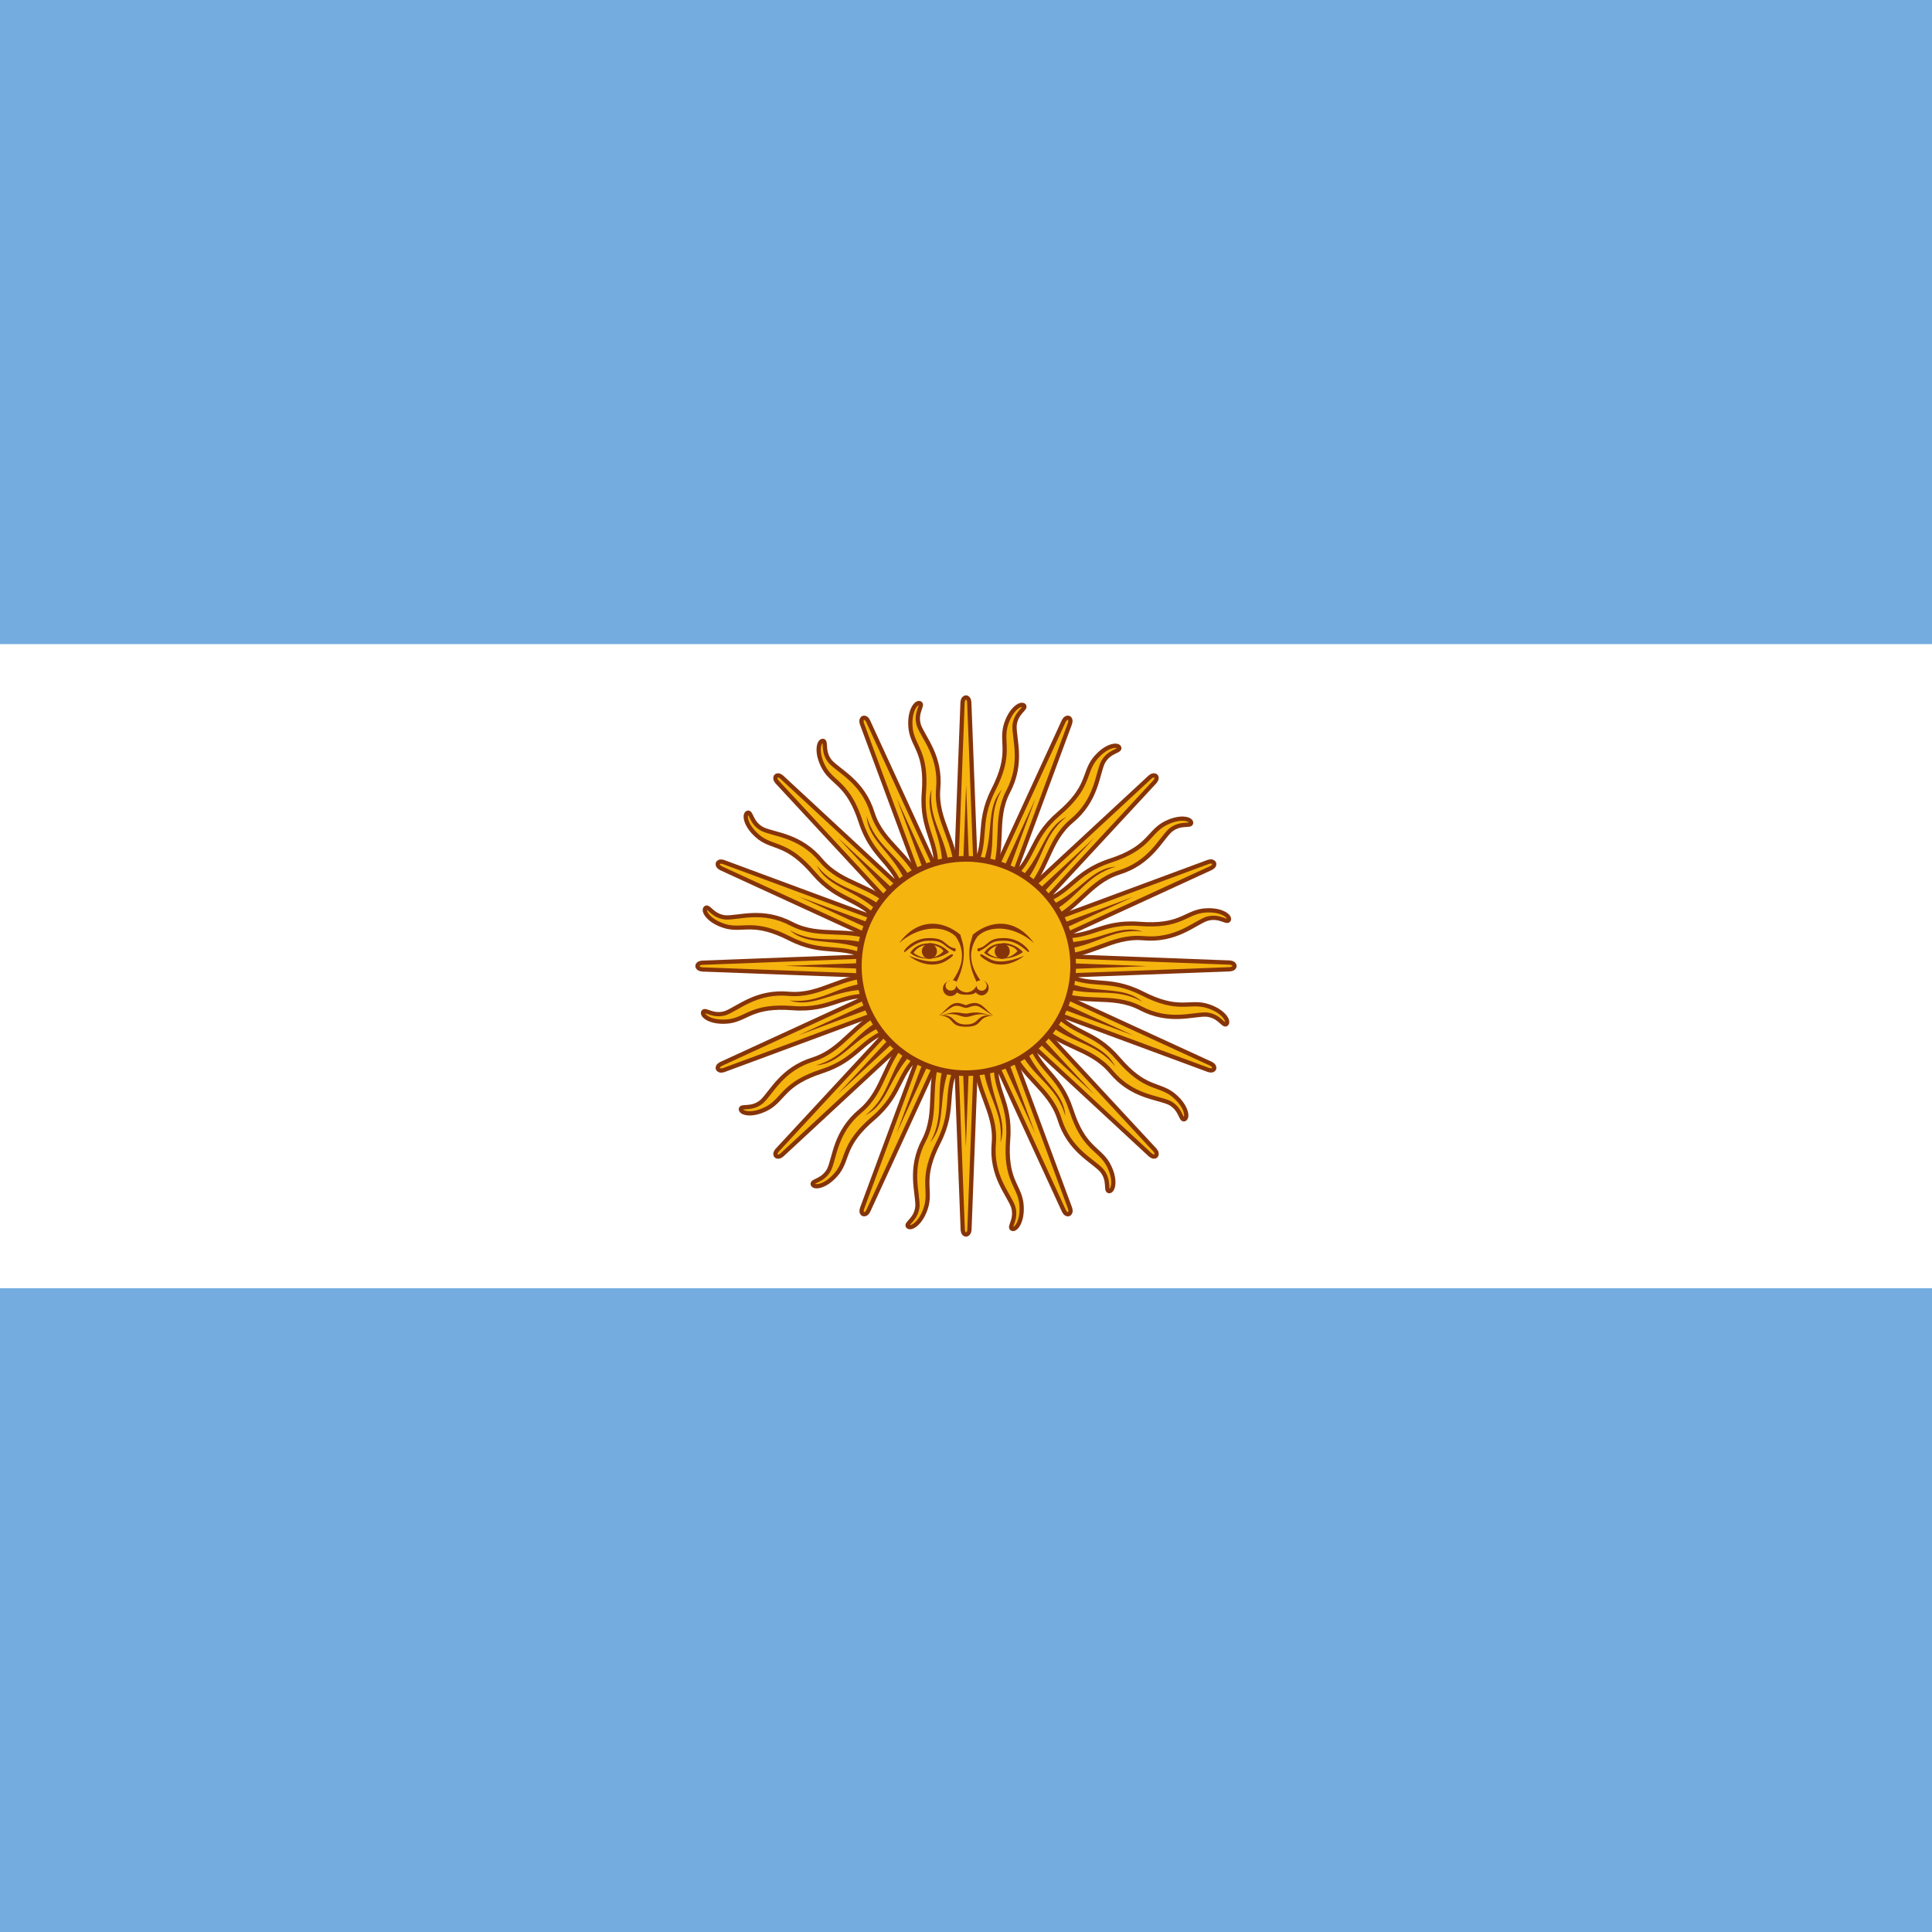
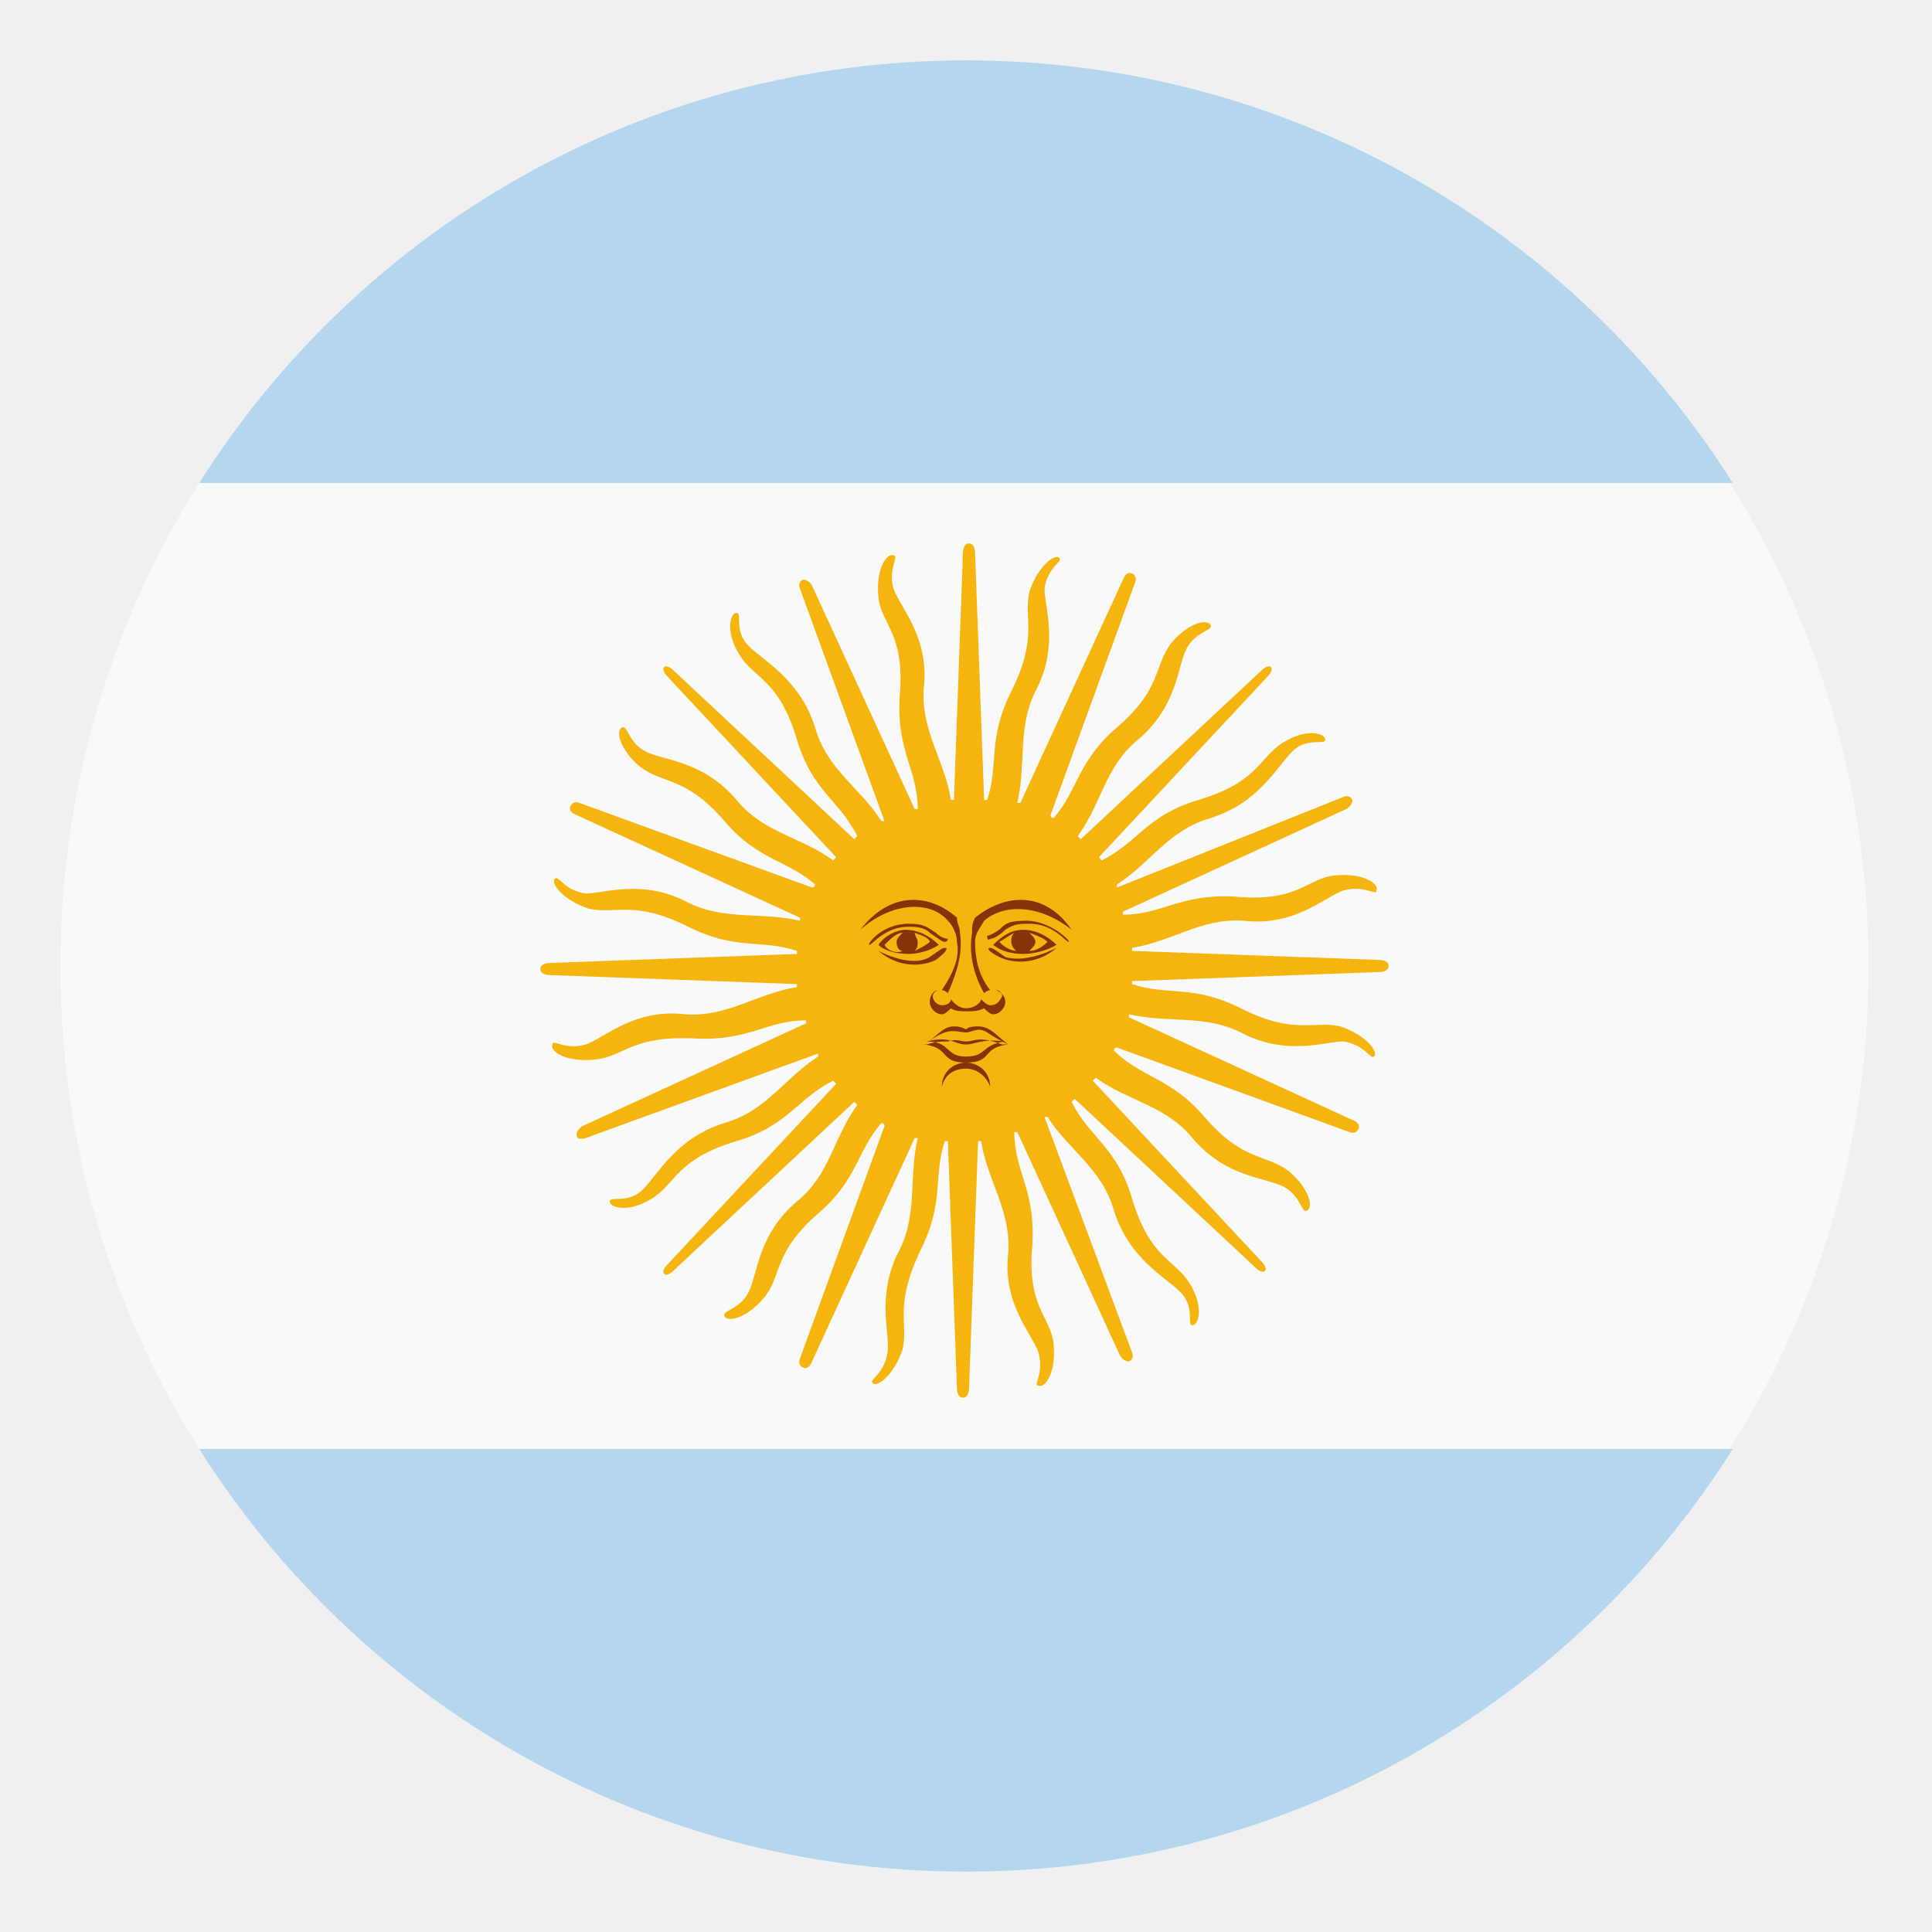
- <svg xmlns="http://www.w3.org/2000/svg" xmlns:xlink="http://www.w3.org/1999/xlink" id="flag-icons-ar" viewBox="0 0 512 512">
-   <path fill="#74acdf" d="M0 0h512v512H0z" />
-   <path fill="#fff" d="M0 170.7h512v170.7H0z" />
-   <g id="ar-c" transform="translate(-153.6)scale(1.024)">
-     <path id="ar-a" fill="#f6b40e" stroke="#85340a" stroke-width="1.1" d="m396.8 251.3 28.5 62s.5 1.2 1.3.9c.8-.4.3-1.6.3-1.6l-23.7-64m-.7 24.2c-.4 9.4 5.4 14.6 4.7 23-.8 8.5 3.8 13.2 5 16.5 1 3.3-1.2 5.2-.3 5.7 1 .5 3-2.1 2.4-6.8-.7-4.6-4.2-6-3.4-16.3.8-10.3-4.2-12.7-3-22" />
-     <use xlink:href="#ar-a" width="100%" height="100%" transform="rotate(22.5 400 250)" />
-     <use xlink:href="#ar-a" width="100%" height="100%" transform="rotate(45 400 250)" />
-     <use xlink:href="#ar-a" width="100%" height="100%" transform="rotate(67.5 400 250)" />
-     <path id="ar-b" fill="#85340a" d="M404.3 274.4c.5 9 5.6 13 4.6 21.3 2.2-6.5-3.1-11.6-2.8-21.2m-7.7-23.8 19.5 42.6-16.3-43.9" />
-     <use xlink:href="#ar-b" width="100%" height="100%" transform="rotate(22.5 400 250)" />
-     <use xlink:href="#ar-b" width="100%" height="100%" transform="rotate(45 400 250)" />
-     <use xlink:href="#ar-b" width="100%" height="100%" transform="rotate(67.5 400 250)" />
+ <svg xmlns="http://www.w3.org/2000/svg" width="800px" height="800px" viewBox="0 0 64 64" aria-hidden="true" role="img" class="iconify iconify--emojione" preserveAspectRatio="xMidYMid meet">
+   <path d="M2 32c0 5.9 1.7 11.4 4.6 16h50.7c2.9-4.6 4.6-10.1 4.6-16s-1.7-11.4-4.6-16H6.6C3.7 20.6 2 26.1 2 32z" fill="#f9f9f9">
+ 
+ </path>
+   <g fill="#b4d7ee">
+     <path d="M57.4 16C52.1 7.6 42.7 2 32 2S11.9 7.6 6.6 16h50.8z">
+ 
+ </path>
+     <path d="M6.6 48c5.3 8.4 14.7 14 25.4 14s20.1-5.6 25.4-14H6.6z">
+ 
+ </path>
  </g>
-   <use xlink:href="#ar-c" width="100%" height="100%" transform="rotate(90 256 256)" />
-   <use xlink:href="#ar-c" width="100%" height="100%" transform="rotate(180 256 256)" />
-   <use xlink:href="#ar-c" width="100%" height="100%" transform="rotate(-90 256 256)" />
-   <circle cx="256" cy="256" r="28.4" fill="#f6b40e" stroke="#85340a" stroke-width="1.5" />
-   <path id="ar-h" fill="#843511" stroke-width="1" d="M265.7 250c-2 0-3.8.8-4.9 2.5 2.2 2 7 2.2 10.3-.2a7.5 7.5 0 0 0-5.4-2.4zm0 .4c1.9 0 3.6.8 3.9 1.7-2.2 2.4-5.7 2.2-7.9.4 1-1.5 2.5-2.1 4-2.1z" />
-   <use xlink:href="#ar-d" width="100%" height="100%" transform="matrix(-1 0 0 1 512.3 0)" />
-   <use xlink:href="#ar-e" width="100%" height="100%" transform="matrix(-1 0 0 1 512.3 0)" />
-   <use xlink:href="#ar-f" width="100%" height="100%" transform="translate(19.3)" />
-   <use xlink:href="#ar-g" width="100%" height="100%" transform="matrix(-1 0 0 1 512.3 0)" />
-   <path fill="#85340a" d="M251.6 260a2 2 0 1 0 2 3c.8.6 1.8.6 2.4.6h.3c.5 0 1.6 0 2.3-.6.4.5 1 .8 1.6.8a2 2 0 0 0 .4-3.9c.5.2.9.7.9 1.3a1.3 1.3 0 0 1-2.7 0 3 3 0 0 1-2.7 1.8 3.3 3.3 0 0 1-2.7-1.8c0 .7-.6 1.3-1.3 1.3a1.3 1.3 0 0 1-.4-2.6zm2.2 5.8c-2.2 0-3 2-5 3.3 1-.5 2-1.3 3.5-2.2 1.5-.9 2.8.2 3.7.2.9 0 2.2-1.1 3.7-.2 1.5.9 2.4 1.7 3.5 2.2-2-1.4-2.8-3.3-5-3.3a6 6 0 0 0-2.2.6c-1-.4-1.8-.6-2.2-.6z" />
-   <path fill="#85340a" d="M253 268.3c-.8 0-2 .3-3.6.8 4-1 4.8.4 6.6.4 1.7 0 2.6-1.3 6.6-.4-4.4-1.4-5.3-.5-6.6-.5-.9 0-1.5-.3-3-.3z" />
-   <path fill="#85340a" d="M249.6 269h-.8c4.6.5 2.4 3.1 7.2 3.1 4.8 0 2.6-2.6 7.2-3-4.8-.5-3.3 2.4-7.2 2.4-3.7 0-2.6-2.5-6.4-2.5z" />
-   <path fill="#85340a" d="M260 276.1a4 4 0 0 0-8 0 4 4 0 0 1 8 0z" />
-   <path id="ar-e" fill="#85340a" stroke-width="1" d="M238.3 249.9c5-4.4 11.4-5 14.9-1.8a8.6 8.6 0 0 1 1.6 3.7c.5 2.5-.3 5.2-2.3 8 .3 0 .7.1 1 .4 1.7-3.4 2.3-6.8 1.7-10l-.7-2.5c-4.8-4-11.4-4.4-16.2 2.2z" />
-   <path id="ar-d" fill="#85340a" stroke-width="1" d="M246.2 248.6c2.8 0 3.5.6 4.8 1.7 1.3 1.1 2 .9 2.2 1.1.2.2 0 .9-.4.7-.5-.3-1.4-.7-2.7-1.8-1.3-1-2.6-1-4-1-3.8 0-6 3.2-6.5 3-.4-.2 2.2-3.7 6.6-3.7z" />
-   <use xlink:href="#ar-h" width="100%" height="100%" transform="translate(-19.6)" />
-   <circle id="ar-f" cx="246.3" cy="252.1" r="2" fill="#85340a" stroke-width="1" />
-   <path id="ar-g" fill="#85340a" stroke-width="1" d="M241 253.4c3.7 2.8 7.4 2.6 9.6 1.3 2.2-1.3 2.2-1.8 1.7-1.8-.4 0-.9.5-2.6 1.4-1.8.8-4.4.8-8.8-1z" />
+   <path d="M45.7 31.8l-8.2-.3v-.1c1.3-.2 2.3-1 3.7-.9c1.7.2 2.7-.8 3.3-1c.7-.2 1.1.2 1.1 0c.1-.2-.4-.6-1.4-.5c-.9.1-1.2.9-3.3.7c-1.8-.1-2.4.6-3.7.6v-.1l7.4-3.4s.2-.1.2-.3c-.1-.2-.3-.1-.3-.1l-7.5 3v-.1c1.1-.7 1.7-1.8 3.1-2.2c1.6-.5 2.2-1.7 2.7-2.2c.5-.5 1.1-.2 1.1-.4s-.6-.4-1.4.1c-.8.5-.8 1.3-2.8 1.9c-1.7.5-2 1.4-3.2 2l-.1-.1l5.6-6s.2-.2.1-.3c-.1-.1-.3.1-.3.1l-6 5.6l-.1-.1c.8-1.1.9-2.3 2-3.2c1.3-1.1 1.3-2.4 1.6-3c.3-.6.9-.6.8-.8s-.7-.1-1.3.6c-.6.8-.3 1.5-1.8 2.8c-1.3 1.1-1.3 2.1-2.1 3c0 0-.1 0-.1-.1l2.8-7.7s.1-.2-.1-.3c-.2-.1-.3.2-.3.2l-3.4 7.4h-.1c.3-1.3 0-2.5.6-3.7c.8-1.5.3-2.8.3-3.4c.1-.7.6-.9.5-1c-.1-.2-.7.2-1 1.1c-.2.9.3 1.5-.6 3.3c-.8 1.6-.4 2.4-.8 3.6h-.1l-.3-8.2s0-.3-.2-.3s-.2.3-.2.3l-.3 8.2h-.1c-.2-1.3-1-2.3-.9-3.7c.2-1.7-.8-2.7-1-3.3s.2-1.1 0-1.1c-.2-.1-.6.4-.5 1.4c.1.9.9 1.2.7 3.3c-.1 1.8.6 2.4.6 3.7h-.1l-3.4-7.4s-.1-.2-.3-.2c-.2.1-.1.3-.1.3l2.8 7.7h-.1c-.7-1.1-1.8-1.7-2.2-3.1c-.5-1.6-1.7-2.2-2.2-2.7c-.5-.5-.2-1.1-.4-1.1s-.4.6.1 1.4s1.3.8 1.9 2.8c.5 1.7 1.4 2 2 3.2l-.1.1l-6-5.6s-.2-.2-.3-.1c-.1.1.1.3.1.3l5.6 6l-.1.1c-1.1-.8-2.3-.9-3.2-2c-1.1-1.3-2.4-1.3-3-1.6c-.6-.3-.6-.9-.8-.8c-.2.1-.1.7.6 1.3c.8.6 1.5.3 2.8 1.8c1.1 1.3 2.1 1.3 3 2.1c0 0 0 .1-.1.1l-7.7-2.8s-.2-.1-.3.1c-.1.2.2.3.2.3l7.4 3.4v.1c-1.3-.3-2.5 0-3.7-.6c-1.5-.8-2.8-.3-3.4-.3c-.7-.1-.9-.6-1-.5c-.2.1.2.7 1.1 1c.9.2 1.5-.3 3.3.6c1.6.8 2.4.4 3.6.8v.1l-8.2.3s-.3 0-.3.2s.3.2.3.2l8.2.3v.1c-1.3.2-2.3 1-3.7.9c-1.7-.2-2.7.8-3.3 1c-.7.2-1.1-.2-1.1 0c-.1.2.4.6 1.4.5s1.2-.8 3.3-.7c1.8.1 2.4-.6 3.7-.6v.1l-7.4 3.4s-.2.1-.2.3s.3.1.3.1l7.7-2.8v.1c-1.1.7-1.7 1.8-3.1 2.2c-1.6.5-2.2 1.7-2.7 2.2c-.5.5-1.1.2-1.1.4s.6.4 1.4-.1c.8-.5.8-1.3 2.8-1.9c1.7-.5 2-1.4 3.2-2l.1.1l-5.6 6s-.2.2-.1.3c.1.1.3-.1.3-.1l6-5.6l.1.1c-.8 1.1-.9 2.3-2 3.2c-1.3 1.1-1.3 2.4-1.6 3c-.3.6-.9.6-.8.8c.1.2.7.1 1.3-.6s.3-1.5 1.8-2.8c1.3-1.1 1.3-2.1 2.1-3c0 0 .1 0 .1.1L26.5 45s-.1.2.1.3c.2.1.3-.2.3-.2l3.4-7.4h.1c-.3 1.3 0 2.5-.6 3.7c-.8 1.5-.3 2.8-.4 3.4c-.1.7-.6.9-.5 1c.1.2.7-.2 1-1.1c.2-.9-.3-1.4.6-3.3c.8-1.6.4-2.4.8-3.6h.1l.3 8.2s0 .3.2.3s.2-.3.2-.3l.3-8.2h.1c.2 1.3 1 2.3.9 3.7c-.2 1.7.8 2.7 1 3.3c.2.7-.2 1.1 0 1.1c.2.1.6-.4.5-1.4c-.1-.9-.9-1.2-.7-3.3c.1-1.8-.6-2.4-.6-3.7h.1l3.4 7.4s.1.2.3.2c.2-.1.1-.3.1-.3L34.6 37h.1c.7 1.1 1.8 1.7 2.2 3.1c.5 1.6 1.7 2.2 2.2 2.7c.5.5.2 1.1.4 1.1s.4-.6-.1-1.4c-.5-.8-1.3-.8-1.9-2.8c-.5-1.7-1.4-2-2-3.2l.1-.1l6 5.6s.2.2.3.1c.1-.1-.1-.3-.1-.3l-5.6-6l.1-.1c1.1.8 2.3.9 3.2 2c1.1 1.3 2.4 1.3 3 1.6c.6.3.6.9.8.8c.2-.1.1-.7-.6-1.3c-.8-.6-1.5-.3-2.8-1.8c-1.1-1.3-2.1-1.3-3-2.2c0 0 0-.1.1-.1l7.7 2.8s.2.1.3-.1c.1-.2-.2-.3-.2-.3l-7.4-3.4v-.1c1.3.3 2.5 0 3.7.6c1.5.8 2.8.3 3.4.3c.7.1.9.6 1 .5c.2-.1-.2-.7-1.1-1c-.9-.2-1.5.3-3.3-.6c-1.6-.8-2.4-.4-3.6-.8v-.1l8.2-.3s.3 0 .3-.2s-.3-.2-.3-.2" fill="#f6b40e">
+ 
+ </path>
+   <g fill="#85340a">
+     <path d="M35 31.3c-.3-.3-.7-.5-1.1-.5c-.4 0-.7.2-1 .5c.5.4 1.4.4 2.1 0m-.3-.1c-.2.2-.4.3-.6.3c.1-.1.2-.2.2-.3c0-.1-.1-.2-.2-.3c.3.1.5.2.6.3m-1.1-.3c-.1.1-.1.2-.1.3c0 .1.1.3.2.3c-.2 0-.4-.1-.6-.3c.2-.1.3-.2.5-.3">
+ 
+ </path>
+     <path d="M34 30.5c-.6 0-.7.1-.9.3c-.3.2-.4.2-.4.2s0 .2.1.1c.1 0 .3-.1.5-.3c.3-.2.5-.2.8-.2c.8 0 1.2.6 1.3.6s-.6-.7-1.4-.7">
+ 
+ </path>
+     <path d="M32.3 30.4c-.1.2-.1.3-.1.5c-.1.6 0 1.3.4 2c0 0 .1-.1.2-.1c-.4-.5-.5-1.1-.5-1.6c0-.3.2-.5.3-.7c.7-.6 1.9-.5 2.9.3c-.9-1.3-2.2-1.2-3.2-.4">
+ 
+ </path>
+     <path d="M33.3 31.7c-.3-.2-.4-.3-.5-.3s-.1.1.3.3s1.2.3 1.9-.3c-.8.4-1.4.4-1.7.3">
+ 
+ </path>
+     <path d="M32.8 33.3c-.1 0-.2-.1-.3-.2c0 .1-.2.3-.5.3s-.5-.3-.5-.3c0 .1-.1.2-.3.2c-.1 0-.3-.1-.3-.3c0-.1.1-.2.2-.2c-.2 0-.3.2-.3.4s.2.4.4.4c.1 0 .2-.1.3-.2c.1.1.4.1.5.1h.1c.1 0 .3 0 .5-.1c.1.1.2.2.3.2c.2 0 .4-.2.4-.4s-.1-.3-.3-.4c.1 0 .2.1.2.2c-.1.2-.2.3-.4.3">
+ 
+ </path>
+     <path d="M32 34.2c.2 0 .4-.2.7 0s.5.3.7.4c-.4-.3-.6-.6-1-.6c-.1 0-.3 0-.4.1c-.2-.1-.3-.1-.4-.1c-.4 0-.6.4-1 .6c.2-.1.4-.3.7-.4s.5 0 .7 0">
+ 
+ </path>
+     <path d="M32 34.5c-.2 0-.3-.1-.6 0c-.2 0-.4 0-.7.1h-.1c.9.1.5.6 1.4.6c.9 0 .5-.5 1.4-.6h-.2c-.8-.3-.9-.1-1.2-.1m0 .5c-.7 0-.5-.5-1.3-.5c.8-.2.9.1 1.3.1c.3 0 .5-.2 1.3-.1c-.8.1-.6.5-1.3.5">
+ 
+ </path>
+     <path d="M32 35.2c-.4 0-.8.3-.8.8c.1-.4.4-.6.8-.6s.7.3.8.6c0-.5-.4-.8-.8-.8">
+ 
+ </path>
+     <path d="M31.4 30.5c.2.2.3.5.3.7c.1.5-.1 1-.5 1.6c0 0 .1 0 .2.1c.3-.7.5-1.3.4-2c0-.2-.1-.3-.1-.5c-.9-.8-2.2-.9-3.2.4c1-.9 2.3-1 2.9-.3">
+ 
+ </path>
+     <path d="M30.8 30.9c.3.2.4.3.5.3c.1 0 .1-.1.1-.1s-.2 0-.4-.2c-.3-.2-.4-.3-.9-.3c-.9 0-1.4.7-1.3.7c.1 0 .5-.6 1.3-.6c.2 0 .5 0 .7.2">
+ 
+ </path>
+     <path d="M29.1 31.3c.2.2.6.3 1 .3c.3 0 .7-.1 1-.3c-.3-.3-.7-.5-1.1-.5c-.3 0-.7.2-.9.5m.2 0c.2-.2.4-.4.6-.4c-.1.1-.2.2-.2.3c0 .2.1.3.2.3c-.2.1-.5 0-.6-.2m1.5-.1c-.1.1-.3.2-.5.3c.1-.1.1-.2.1-.3c0-.1-.1-.2-.1-.3c.3.1.5.2.5.3">
+ 
+ </path>
+     <path d="M31.3 31.4c-.1 0-.2.1-.5.3s-.9.2-1.7-.2c.7.6 1.5.5 1.9.3c.4-.3.4-.4.3-.4">
+ 
+ </path>
+   </g>
</svg>
